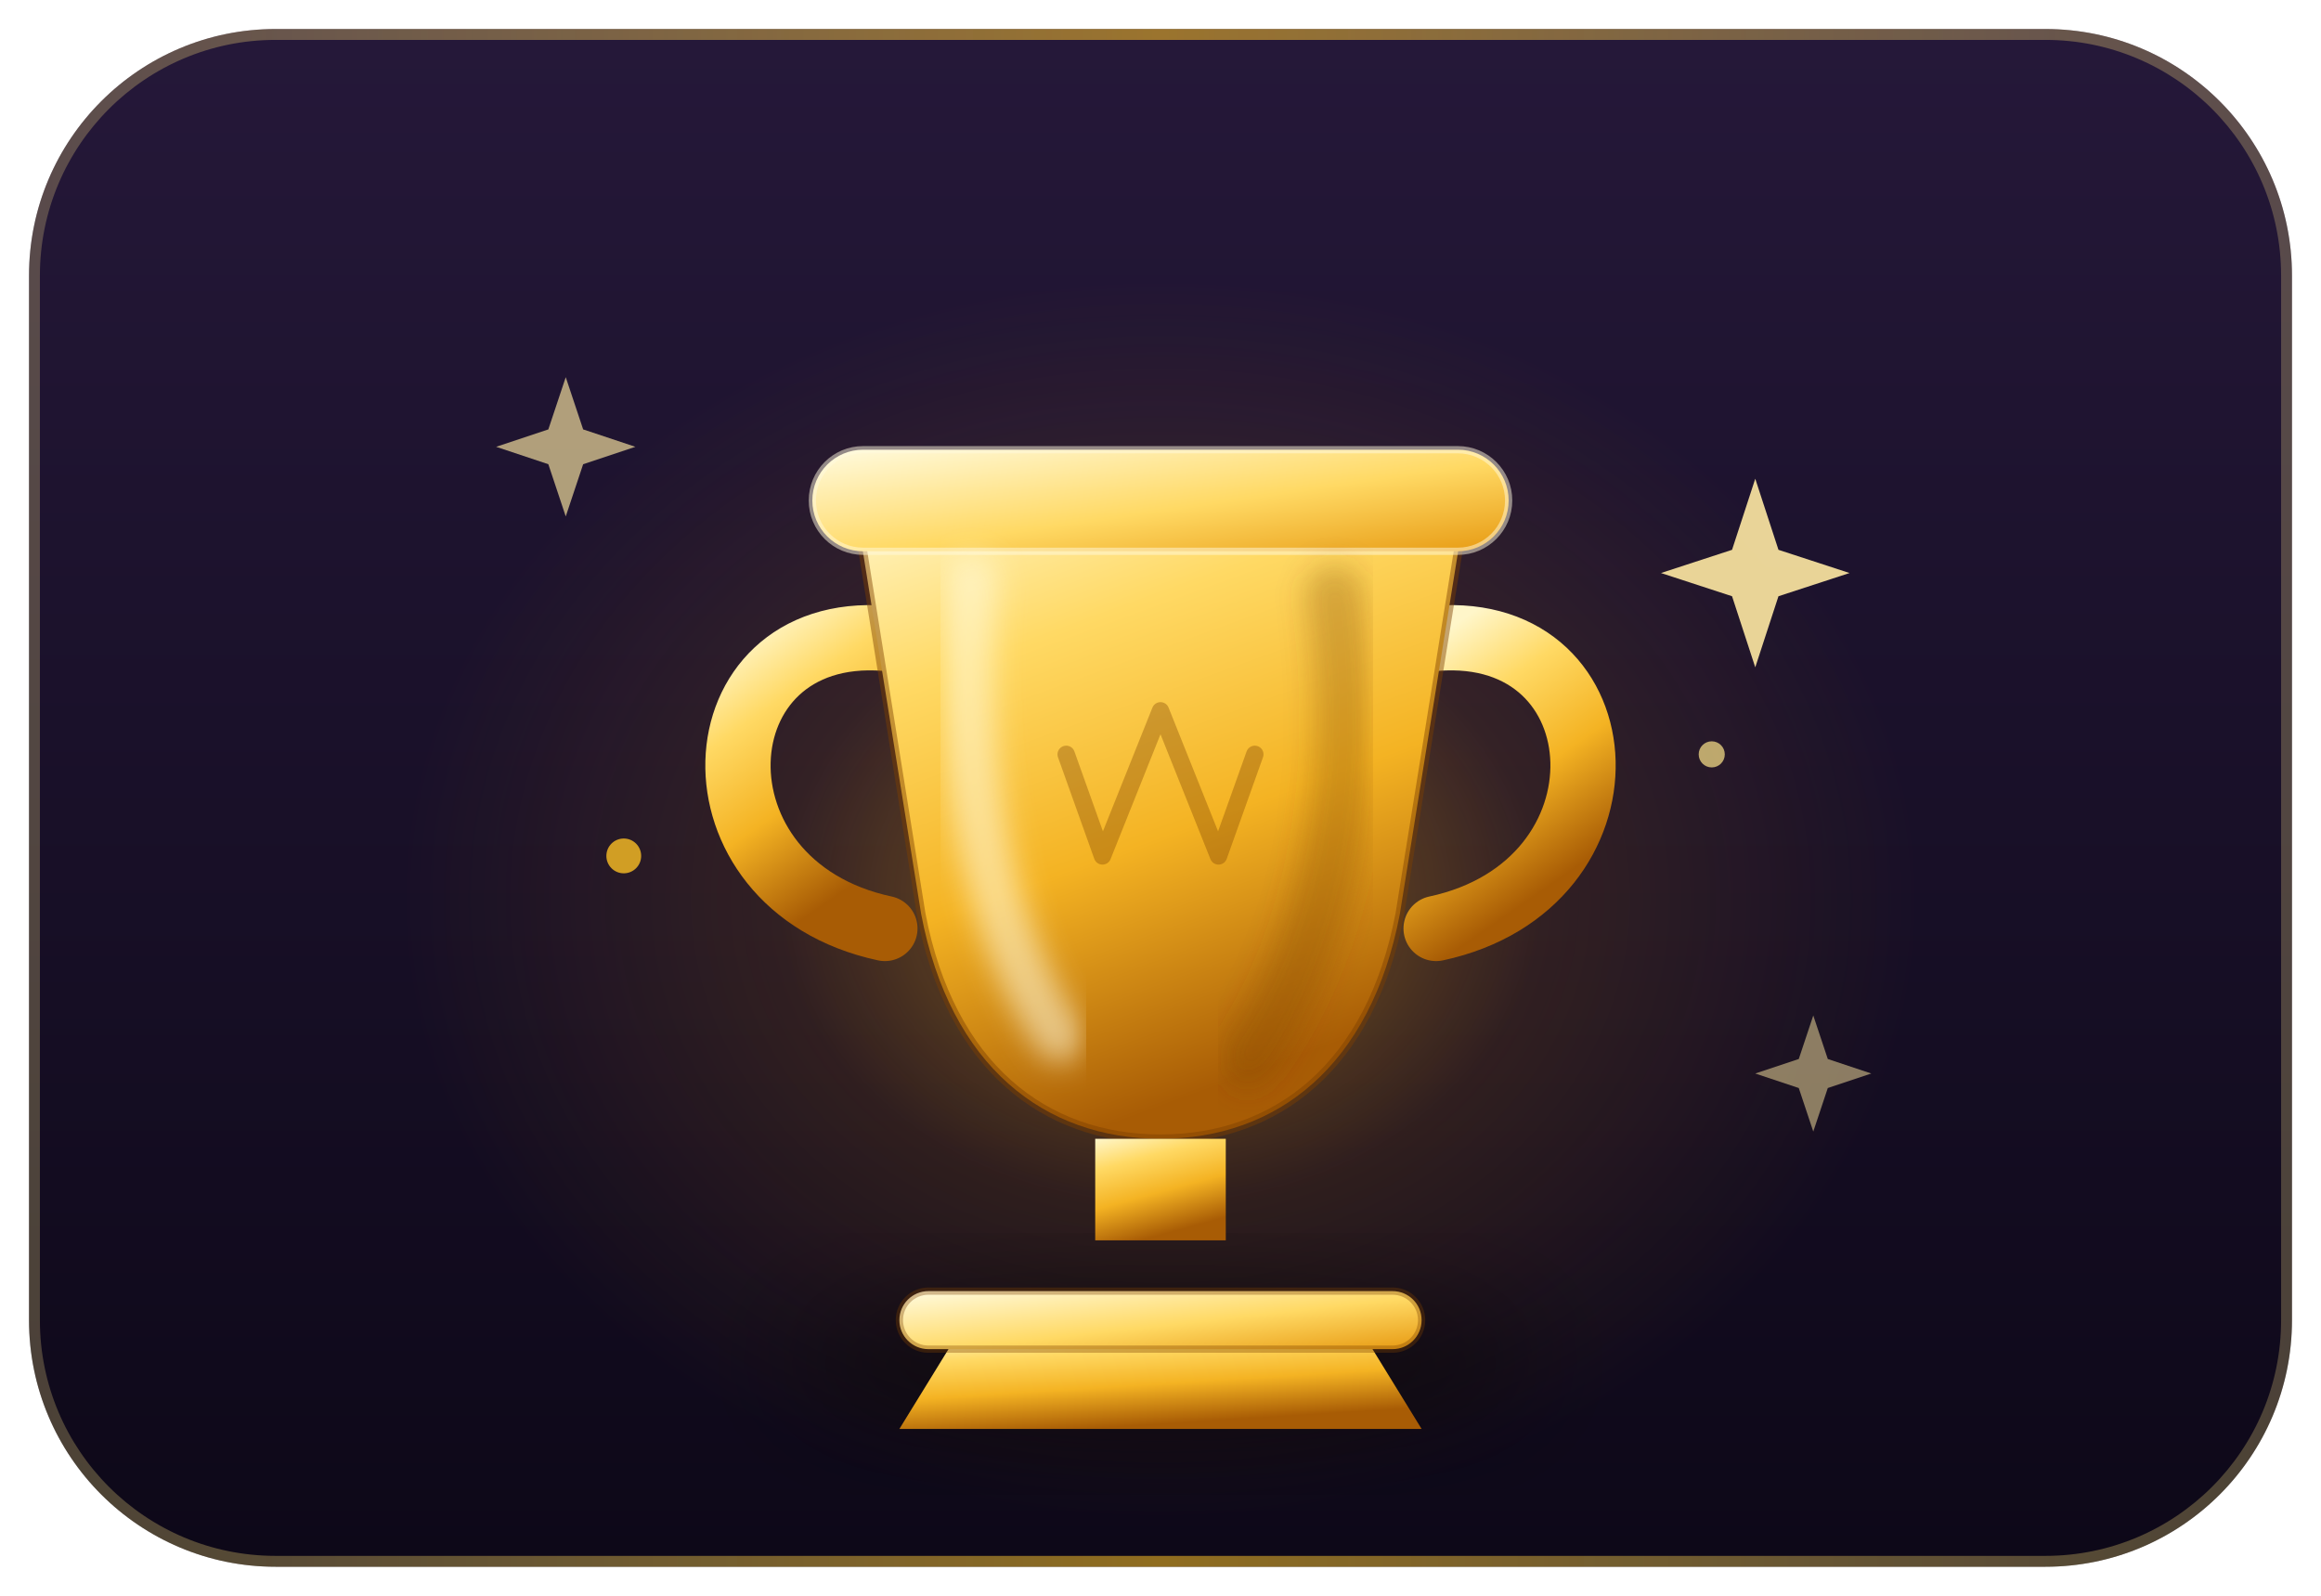
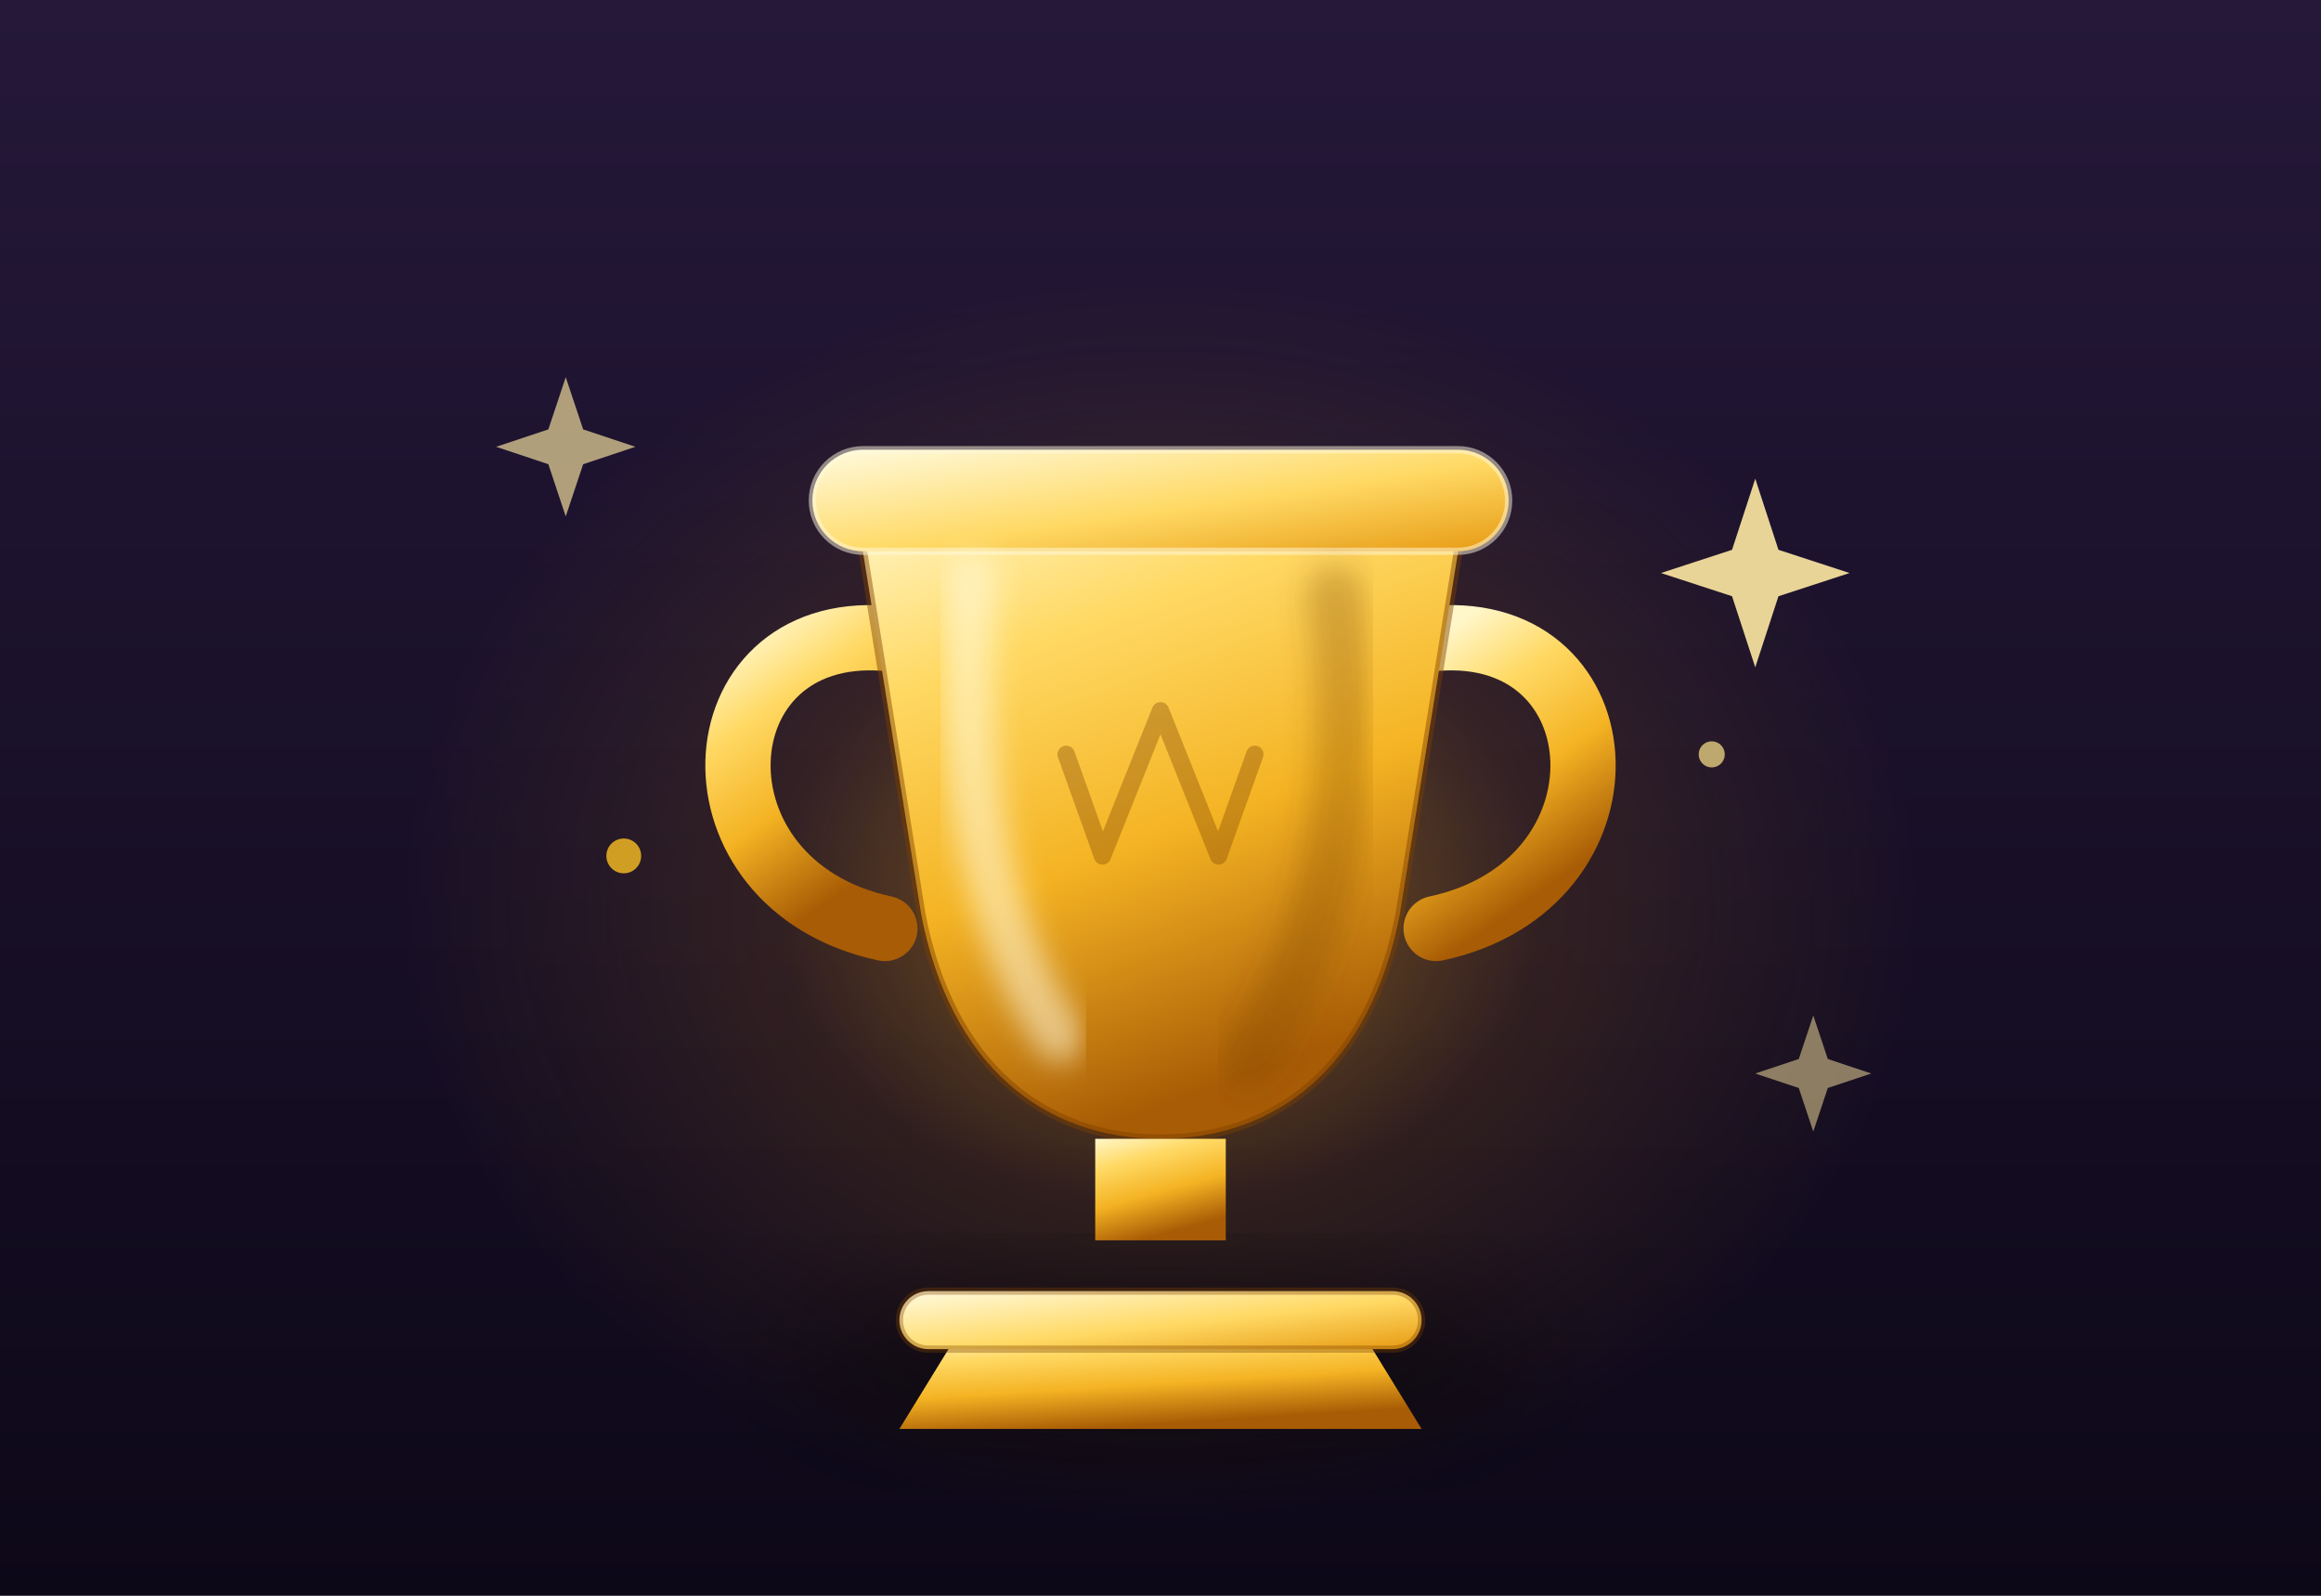
<svg xmlns="http://www.w3.org/2000/svg" viewBox="0 0 320 220" width="160" height="110" role="img" aria-label="Popularity">
  <defs>
    <linearGradient id="pCard" x1="0" y1="0" x2="0" y2="1">
      <stop offset="0" stop-color="#251839" />
      <stop offset="1" stop-color="#0d0818" />
    </linearGradient>
    <linearGradient id="pGold" x1="0" y1="0" x2="0.35" y2="1">
      <stop offset="0" stop-color="#fff6c9" />
      <stop offset="0.28" stop-color="#ffd964" />
      <stop offset="0.62" stop-color="#f4b323" />
      <stop offset="1" stop-color="#a85c05" />
    </linearGradient>
    <linearGradient id="pGoldLight" x1="0" y1="0" x2="1" y2="1">
      <stop offset="0" stop-color="#fffbe0" />
      <stop offset="0.55" stop-color="#ffd964" />
      <stop offset="1" stop-color="#e79a12" />
    </linearGradient>
    <linearGradient id="pRim" x1="0" y1="0" x2="1" y2="0">
      <stop offset="0" stop-color="#fde68a" stop-opacity="0.25" />
      <stop offset="0.5" stop-color="#fbbf24" stop-opacity="0.55" />
      <stop offset="1" stop-color="#fde68a" stop-opacity="0.25" />
    </linearGradient>
    <radialGradient id="pGlow" cx="0.5" cy="0.5" r="0.5">
      <stop offset="0" stop-color="#fbbf24" stop-opacity="0.5" />
      <stop offset="0.5" stop-color="#f59e0b" stop-opacity="0.12" />
      <stop offset="1" stop-color="#f59e0b" stop-opacity="0" />
    </radialGradient>
    <filter id="pBlur" x="-40%" y="-40%" width="180%" height="180%">
      <feGaussianBlur stdDeviation="8" />
    </filter>
    <filter id="pSoft" x="-30%" y="-30%" width="160%" height="160%">
      <feGaussianBlur stdDeviation="2" />
    </filter>
  </defs>
-   <rect x="4" y="4" width="312" height="212" rx="34" fill="url(#pCard)" />
-   <rect x="4.75" y="4.75" width="310.5" height="210.5" rx="33.25" fill="none" stroke="url(#pRim)" stroke-width="1.5" />
+   <rect x="0" y="0" width="320" height="220" fill="url(#pCard)" />
  <ellipse cx="160" cy="124" rx="104" ry="86" fill="url(#pGlow)" />
  <g>
    <ellipse cx="160" cy="188" rx="52" ry="10" fill="#000000" opacity="0.45" filter="url(#pBlur)" />
    <path d="M122 88 C96 86 94 122 122 128" fill="none" stroke="url(#pGold)" stroke-width="9" stroke-linecap="round" />
    <path d="M198 88 C224 86 226 122 198 128" fill="none" stroke="url(#pGold)" stroke-width="9" stroke-linecap="round" />
    <path d="M118 70 H202 L193 126 C189 147 176 157 160 157 C144 157 131 147 127 126 Z" fill="url(#pGold)" />
    <path d="M118 70 H202 L193 126 C189 147 176 157 160 157 C144 157 131 147 127 126 Z" fill="none" stroke="#7c3f00" stroke-opacity="0.45" stroke-width="1.2" />
    <rect x="112" y="62" width="96" height="14" rx="7" fill="url(#pGoldLight)" />
    <rect x="112" y="62" width="96" height="14" rx="7" fill="none" stroke="#fffbe0" stroke-opacity="0.5" stroke-width="1" />
    <path d="M134 80 C132 106 136 128 146 143" fill="none" stroke="#fffbe0" stroke-opacity="0.55" stroke-width="7" stroke-linecap="round" filter="url(#pSoft)" />
    <path d="M184 82 C188 110 182 132 172 146" fill="none" stroke="#7c3f00" stroke-opacity="0.3" stroke-width="8" stroke-linecap="round" filter="url(#pSoft)" />
    <path d="M147 104 L152 118 L160 98 L168 118 L173 104" fill="none" stroke="#7c3f00" stroke-opacity="0.35" stroke-width="2.4" stroke-linecap="round" stroke-linejoin="round" />
    <rect x="151" y="157" width="18" height="14" fill="url(#pGold)" />
    <path d="M132 184 H188 L196 197 H124 Z" fill="url(#pGold)" />
    <rect x="124" y="178" width="72" height="8" rx="4" fill="url(#pGoldLight)" />
    <rect x="124" y="178" width="72" height="8" rx="4" fill="none" stroke="#7c3f00" stroke-opacity="0.35" stroke-width="1" />
  </g>
  <g fill="#ffe9a3">
    <path d="M242 66 l3.2 9.8 9.8 3.2 -9.8 3.2 -3.2 9.8 -3.2 -9.8 -9.8 -3.2 9.8 -3.2 Z" opacity="0.9" />
    <path d="M78 52 l2.4 7.2 7.2 2.4 -7.2 2.4 -2.4 7.2 -2.4 -7.2 -7.2 -2.4 7.2 -2.4 Z" opacity="0.65" />
    <path d="M250 140 l2 6 6 2 -6 2 -2 6 -2 -6 -6 -2 6 -2 Z" opacity="0.5" />
  </g>
  <circle cx="86" cy="118" r="2.4" fill="#fbbf24" opacity="0.8" />
  <circle cx="236" cy="104" r="1.8" fill="#fde68a" opacity="0.7" />
</svg>
